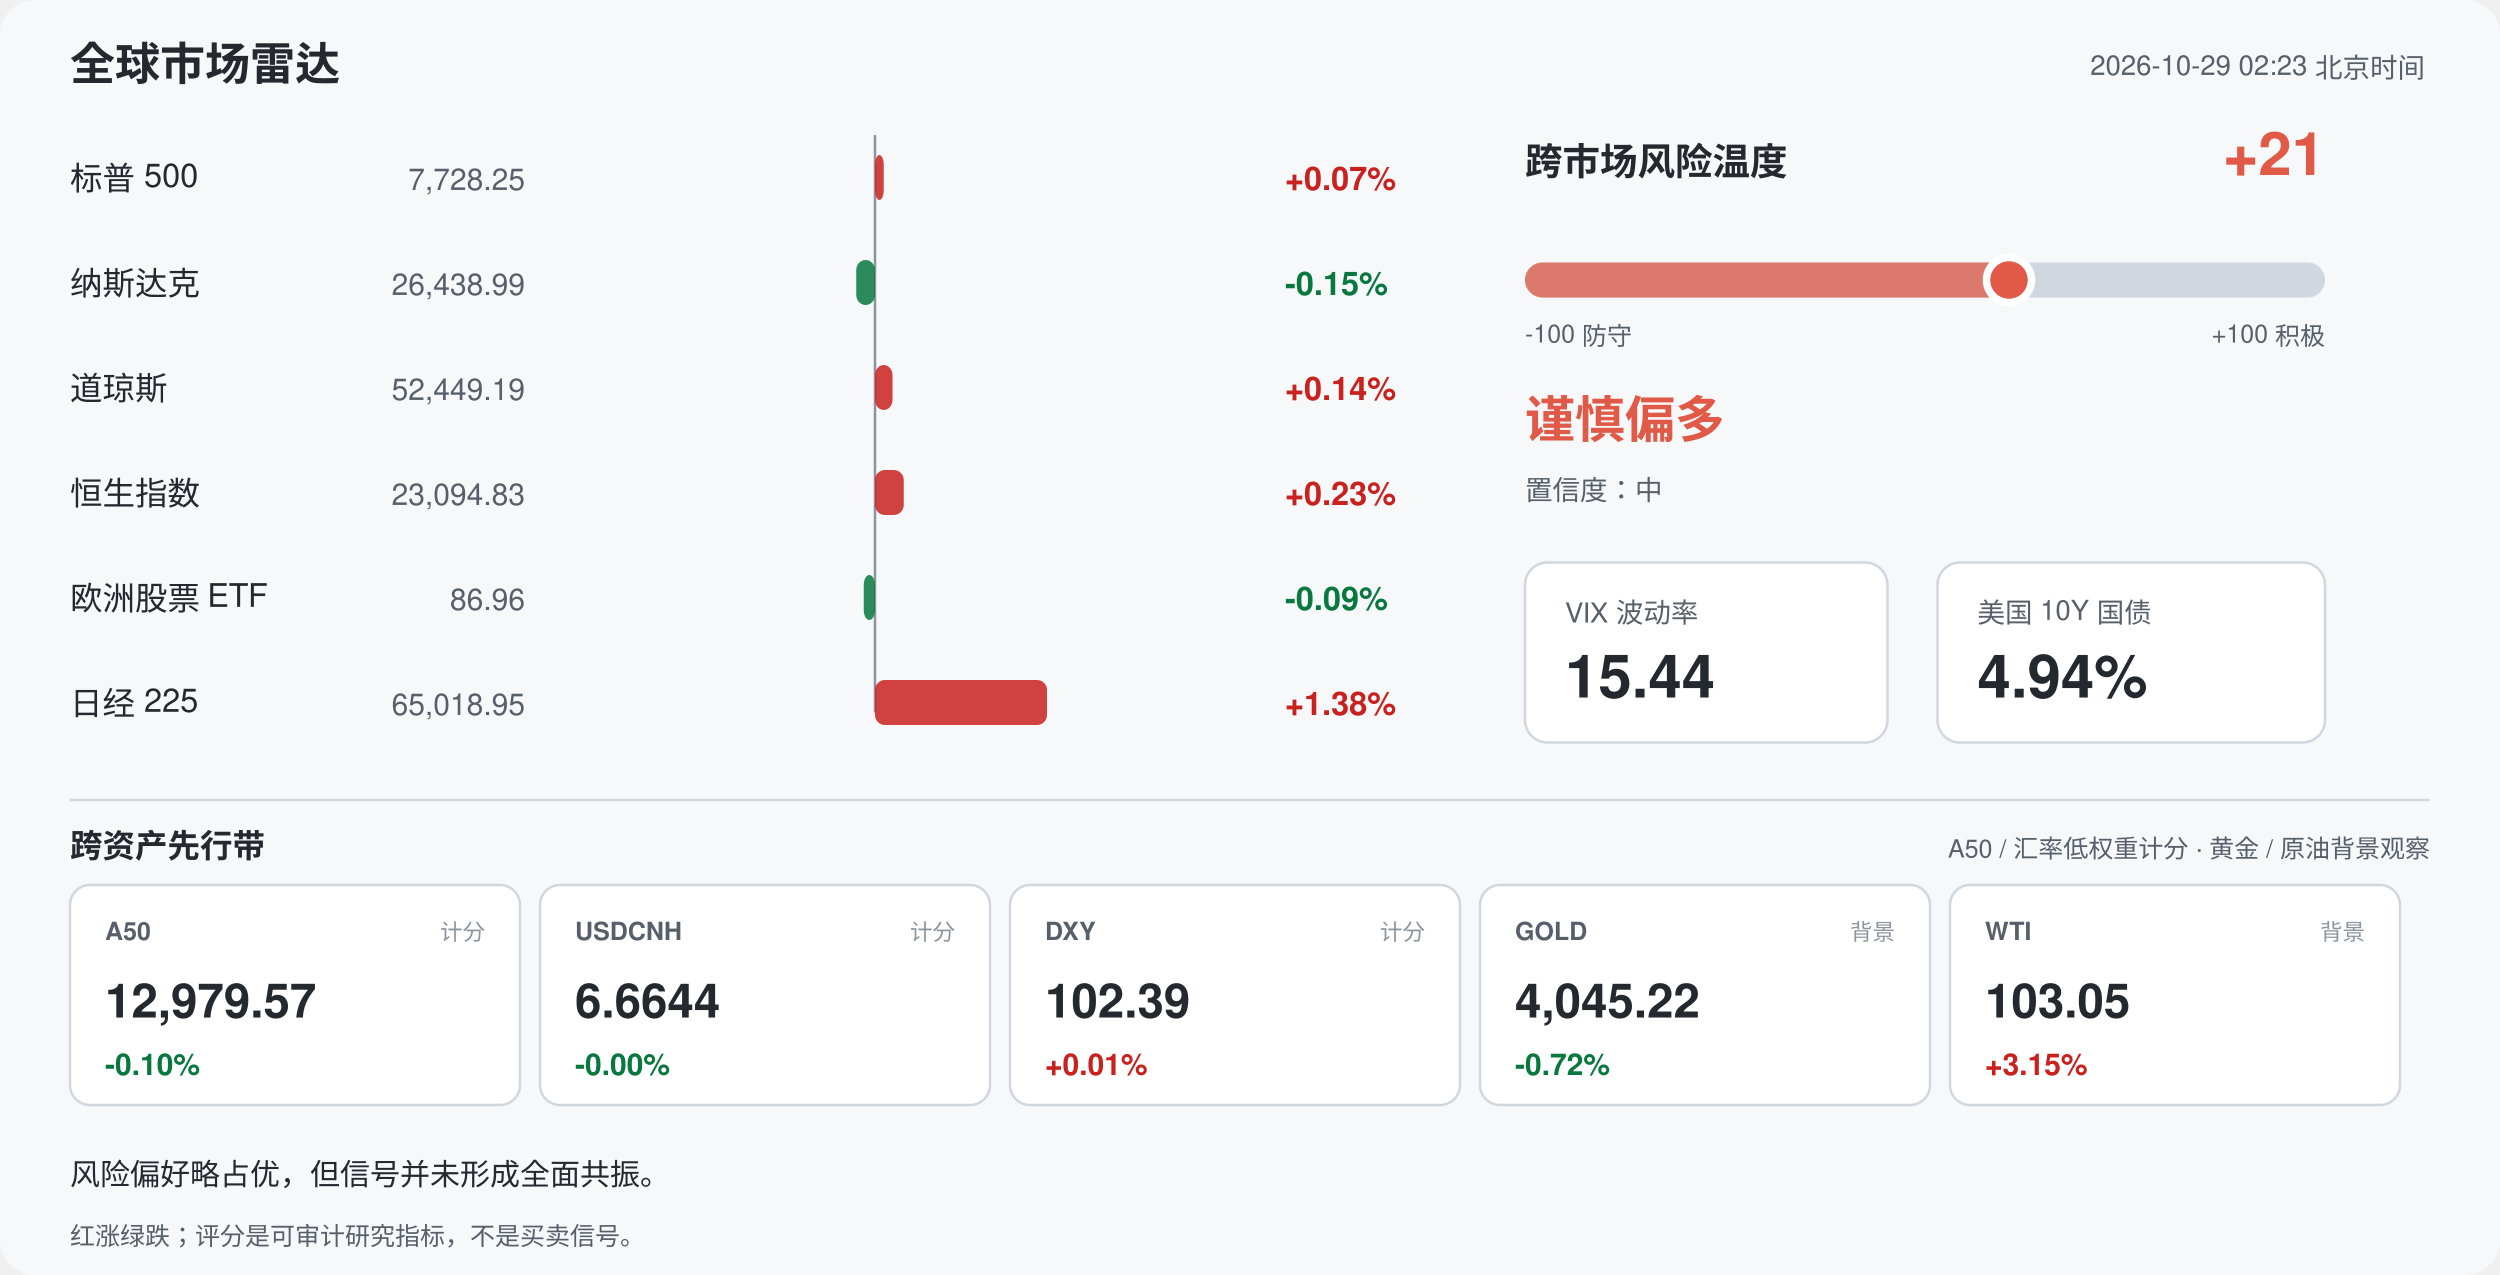
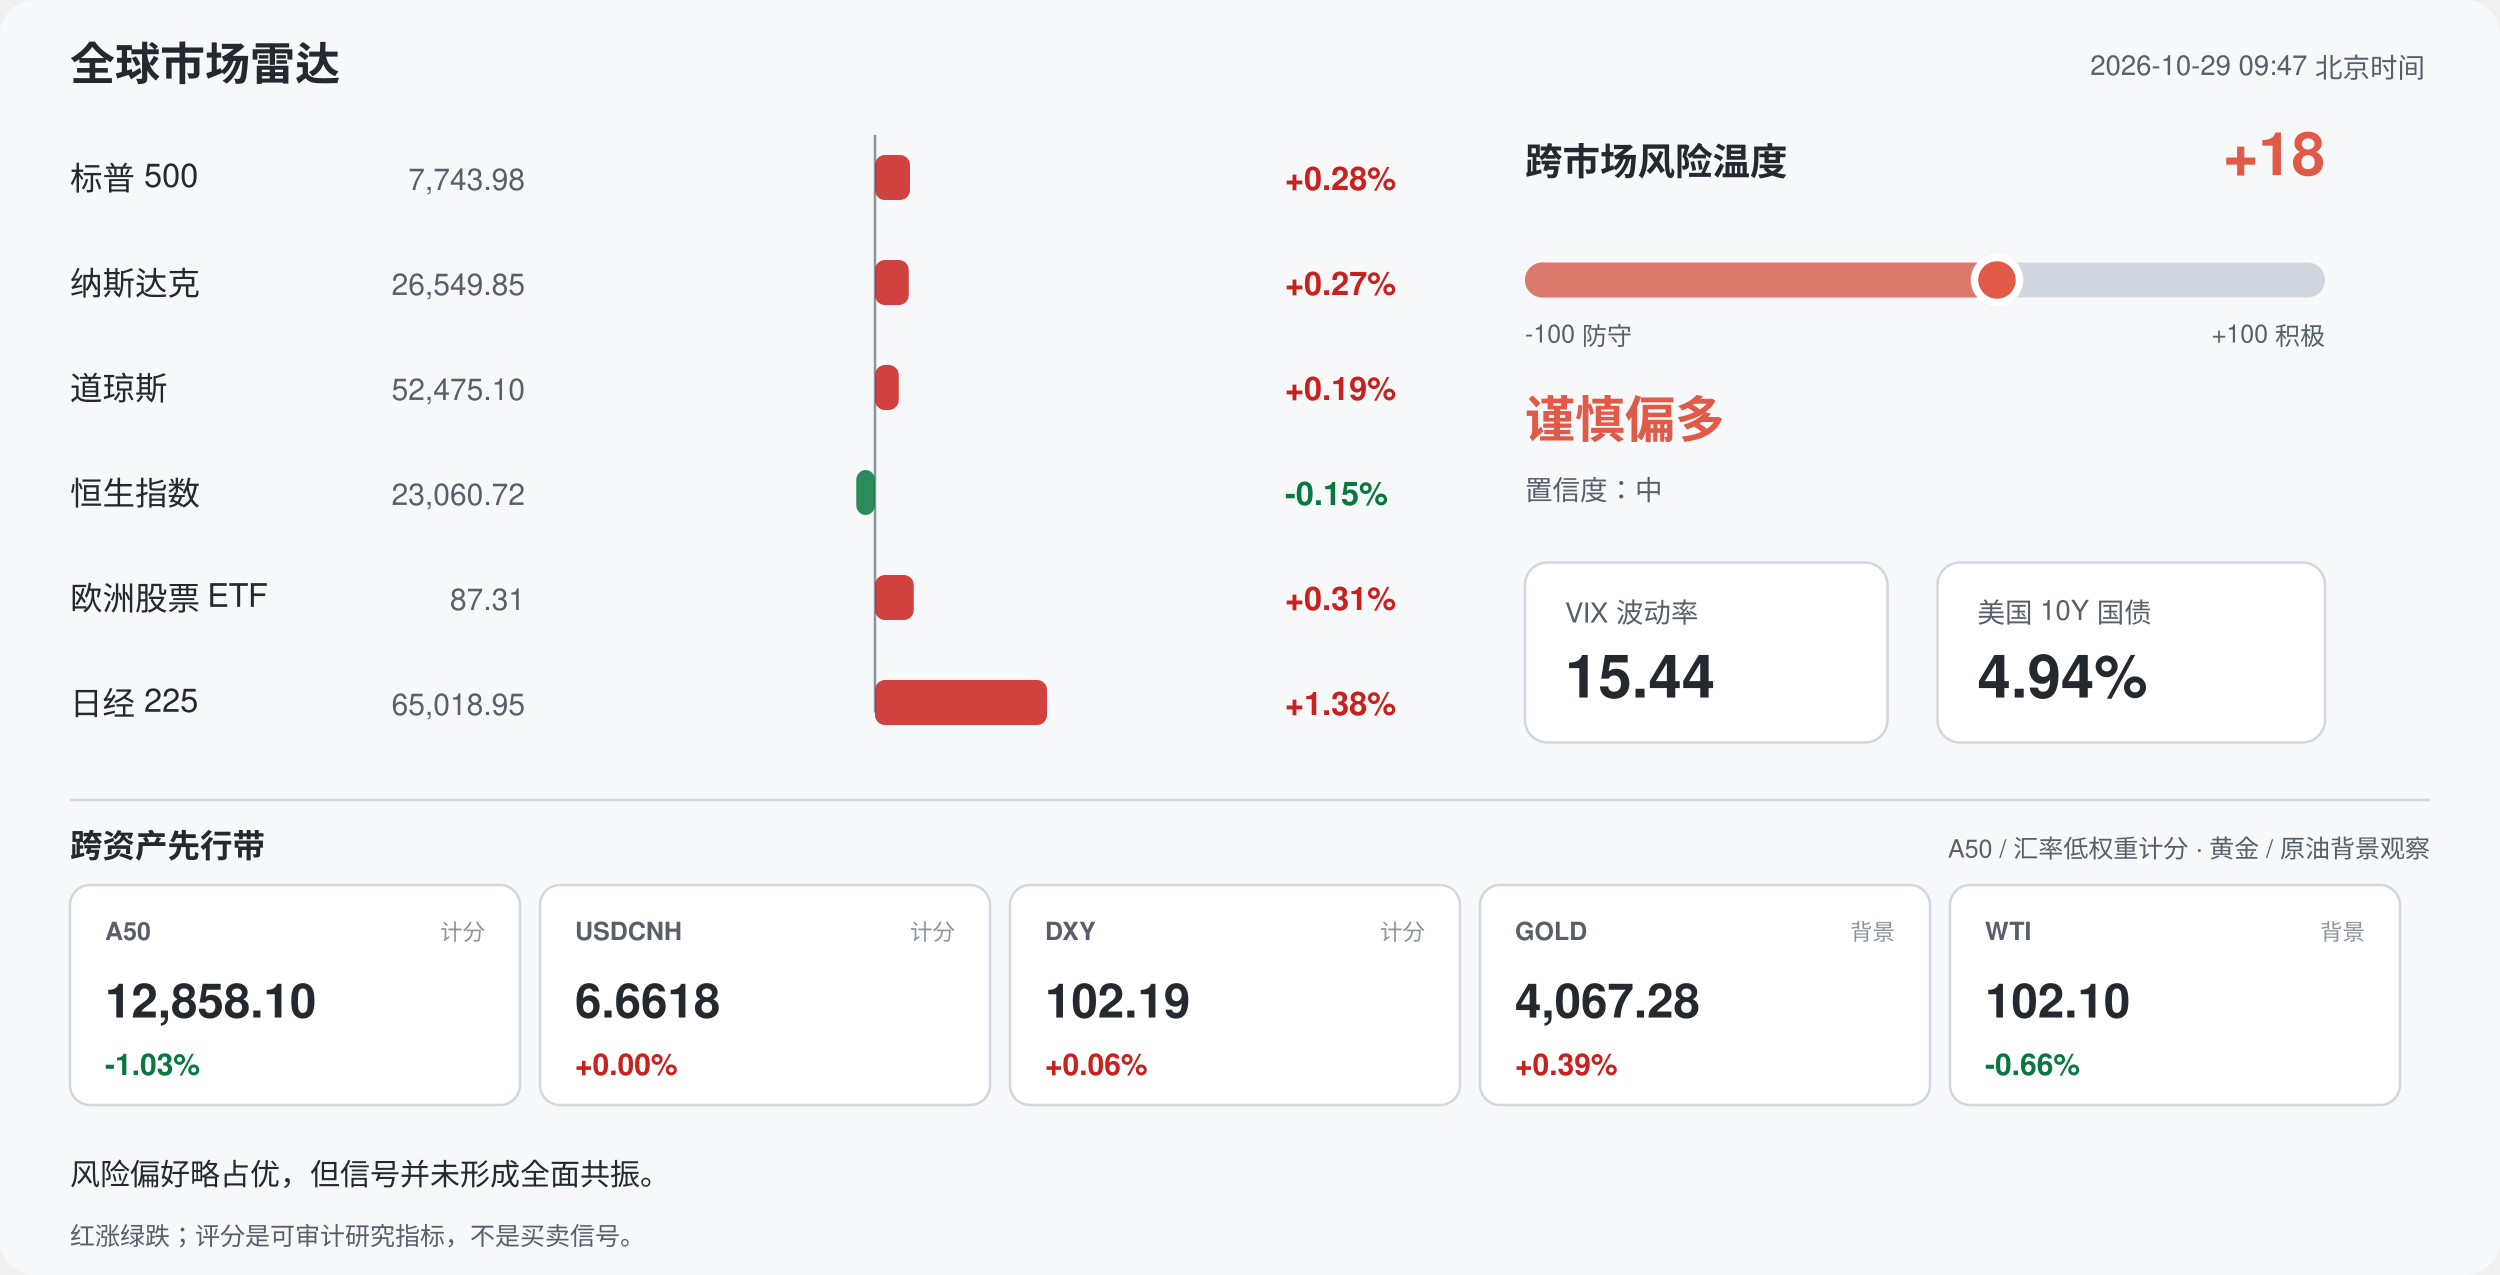
<svg xmlns="http://www.w3.org/2000/svg" width="1000" height="510" viewBox="0 0 1000 510" font-family="-apple-system,Segoe UI,Helvetica,Arial,sans-serif">
  <rect width="1000" height="510" rx="14" fill="#f6f8fa" />
  <text x="28" y="32" font-size="18" font-weight="700" fill="#24292f">全球市场雷达</text>
-   <text x="970" y="30" font-size="11" fill="#57606a" text-anchor="end">2026-10-29 02:23 北京时间</text>
+   <text x="970" y="30" font-size="11" fill="#57606a" text-anchor="end">2026-10-29 09:47 北京时间</text>
  <line x1="350" y1="54" x2="350" y2="285" stroke="#8c959f" stroke-width="1" />
  <text x="28" y="76" font-size="13" fill="#24292f">标普 500</text>
-   <text x="210" y="76" font-size="12" fill="#57606a" text-anchor="end">7,728.25</text>
-   <rect x="350.0" y="62" width="3.5" height="18" rx="4" fill="#c9211e" opacity="0.85" />
-   <text x="514" y="76" font-size="13" font-weight="600" fill="#c9211e">+0.07%</text>
+   <text x="210" y="76" font-size="12" fill="#57606a" text-anchor="end">7,743.98</text>
+   <rect x="350.0" y="62" width="14.0" height="18" rx="4" fill="#c9211e" opacity="0.85" />
+   <text x="514" y="76" font-size="13" font-weight="600" fill="#c9211e">+0.28%</text>
  <text x="28" y="118" font-size="13" fill="#24292f">纳斯达克</text>
-   <text x="210" y="118" font-size="12" fill="#57606a" text-anchor="end">26,438.99</text>
-   <rect x="342.5" y="104" width="7.5" height="18" rx="4" fill="#08783e" opacity="0.85" />
-   <text x="514" y="118" font-size="13" font-weight="600" fill="#08783e">-0.15%</text>
+   <text x="210" y="118" font-size="12" fill="#57606a" text-anchor="end">26,549.85</text>
+   <rect x="350.0" y="104" width="13.5" height="18" rx="4" fill="#c9211e" opacity="0.85" />
+   <text x="514" y="118" font-size="13" font-weight="600" fill="#c9211e">+0.27%</text>
  <text x="28" y="160" font-size="13" fill="#24292f">道琼斯</text>
-   <text x="210" y="160" font-size="12" fill="#57606a" text-anchor="end">52,449.19</text>
-   <rect x="350.0" y="146" width="7.0" height="18" rx="4" fill="#c9211e" opacity="0.85" />
-   <text x="514" y="160" font-size="13" font-weight="600" fill="#c9211e">+0.14%</text>
+   <text x="210" y="160" font-size="12" fill="#57606a" text-anchor="end">52,475.10</text>
+   <rect x="350.0" y="146" width="9.5" height="18" rx="4" fill="#c9211e" opacity="0.85" />
+   <text x="514" y="160" font-size="13" font-weight="600" fill="#c9211e">+0.19%</text>
  <text x="28" y="202" font-size="13" fill="#24292f">恒生指数</text>
-   <text x="210" y="202" font-size="12" fill="#57606a" text-anchor="end">23,094.83</text>
-   <rect x="350.0" y="188" width="11.5" height="18" rx="4" fill="#c9211e" opacity="0.85" />
-   <text x="514" y="202" font-size="13" font-weight="600" fill="#c9211e">+0.23%</text>
+   <text x="210" y="202" font-size="12" fill="#57606a" text-anchor="end">23,060.72</text>
+   <rect x="342.5" y="188" width="7.5" height="18" rx="4" fill="#08783e" opacity="0.85" />
+   <text x="514" y="202" font-size="13" font-weight="600" fill="#08783e">-0.15%</text>
  <text x="28" y="244" font-size="13" fill="#24292f">欧洲股票 ETF</text>
-   <text x="210" y="244" font-size="12" fill="#57606a" text-anchor="end">86.96</text>
-   <rect x="345.5" y="230" width="4.5" height="18" rx="4" fill="#08783e" opacity="0.85" />
-   <text x="514" y="244" font-size="13" font-weight="600" fill="#08783e">-0.09%</text>
+   <text x="210" y="244" font-size="12" fill="#57606a" text-anchor="end">87.31</text>
+   <rect x="350.0" y="230" width="15.5" height="18" rx="4" fill="#c9211e" opacity="0.85" />
+   <text x="514" y="244" font-size="13" font-weight="600" fill="#c9211e">+0.31%</text>
  <text x="28" y="286" font-size="13" fill="#24292f">日经 225</text>
  <text x="210" y="286" font-size="12" fill="#57606a" text-anchor="end">65,018.95</text>
  <rect x="350.0" y="272" width="68.8" height="18" rx="4" fill="#c9211e" opacity="0.85" />
  <text x="514" y="286" font-size="13" font-weight="600" fill="#c9211e">+1.38%</text>
  <text x="610" y="70" font-size="15" font-weight="700" fill="#24292f">跨市场风险温度</text>
-   <text x="930" y="70" font-size="24" font-weight="700" fill="#e05a47" text-anchor="end">+21</text>
+   <text x="930" y="70" font-size="24" font-weight="700" fill="#e05a47" text-anchor="end">+18</text>
  <rect x="610" y="105" width="320" height="14" rx="7" fill="#d0d7de" />
-   <rect x="610" y="105" width="193.6" height="14" rx="7" fill="#e05a47" opacity="0.75" />
-   <circle cx="803.6" cy="112" r="9" fill="#e05a47" stroke="#ffffff" stroke-width="3" />
+   <rect x="610" y="105" width="188.8" height="14" rx="7" fill="#e05a47" opacity="0.75" />
+   <circle cx="798.8" cy="112" r="9" fill="#e05a47" stroke="#ffffff" stroke-width="3" />
  <text x="610" y="137" font-size="10" fill="#57606a">-100 防守</text>
  <text x="930" y="137" font-size="10" fill="#57606a" text-anchor="end">+100 积极</text>
  <text x="610" y="175" font-size="20" font-weight="700" fill="#e05a47">谨慎偏多</text>
  <text x="610" y="200" font-size="11" fill="#57606a">置信度：中</text>
  <rect x="610" y="225" width="145" height="72" rx="9" fill="#ffffff" stroke="#d0d7de" />
  <text x="626" y="249" font-size="11" fill="#57606a">VIX 波动率</text>
  <text x="626" y="279" font-size="24" font-weight="700" fill="#24292f">15.44</text>
  <rect x="775" y="225" width="155" height="72" rx="9" fill="#ffffff" stroke="#d0d7de" />
  <text x="791" y="249" font-size="11" fill="#57606a">美国 10Y 国债</text>
  <text x="791" y="279" font-size="24" font-weight="700" fill="#24292f">4.94%</text>
  <line x1="28" y1="320" x2="972" y2="320" stroke="#d0d7de" />
  <text x="28" y="343" font-size="13" font-weight="700" fill="#24292f">跨资产先行带</text>
  <text x="972" y="343" font-size="10" fill="#57606a" text-anchor="end">A50 / 汇率低权重计分 · 黄金 / 原油背景观察</text>
  <rect x="28" y="354" width="180" height="88" rx="8" fill="#ffffff" stroke="#d0d7de" />
  <text x="42" y="376" font-size="10" font-weight="700" fill="#57606a">A50</text>
  <text x="194" y="376" font-size="9" fill="#8c959f" text-anchor="end">计分</text>
-   <text x="42" y="407" font-size="19" font-weight="700" fill="#24292f">12,979.57</text>
-   <text x="42" y="430" font-size="12" font-weight="700" fill="#08783e">-0.10%</text>
+   <text x="42" y="407" font-size="19" font-weight="700" fill="#24292f">12,858.10</text>
+   <text x="42" y="430" font-size="12" font-weight="700" fill="#08783e">-1.03%</text>
  <rect x="216" y="354" width="180" height="88" rx="8" fill="#ffffff" stroke="#d0d7de" />
  <text x="230" y="376" font-size="10" font-weight="700" fill="#57606a">USDCNH</text>
  <text x="382" y="376" font-size="9" fill="#8c959f" text-anchor="end">计分</text>
-   <text x="230" y="407" font-size="19" font-weight="700" fill="#24292f">6.6644</text>
-   <text x="230" y="430" font-size="12" font-weight="700" fill="#08783e">-0.00%</text>
+   <text x="230" y="407" font-size="19" font-weight="700" fill="#24292f">6.6618</text>
+   <text x="230" y="430" font-size="12" font-weight="700" fill="#c9211e">+0.00%</text>
  <rect x="404" y="354" width="180" height="88" rx="8" fill="#ffffff" stroke="#d0d7de" />
  <text x="418" y="376" font-size="10" font-weight="700" fill="#57606a">DXY</text>
  <text x="570" y="376" font-size="9" fill="#8c959f" text-anchor="end">计分</text>
-   <text x="418" y="407" font-size="19" font-weight="700" fill="#24292f">102.39</text>
-   <text x="418" y="430" font-size="12" font-weight="700" fill="#c9211e">+0.01%</text>
+   <text x="418" y="407" font-size="19" font-weight="700" fill="#24292f">102.19</text>
+   <text x="418" y="430" font-size="12" font-weight="700" fill="#c9211e">+0.06%</text>
  <rect x="592" y="354" width="180" height="88" rx="8" fill="#ffffff" stroke="#d0d7de" />
  <text x="606" y="376" font-size="10" font-weight="700" fill="#57606a">GOLD</text>
  <text x="758" y="376" font-size="9" fill="#8c959f" text-anchor="end">背景</text>
-   <text x="606" y="407" font-size="19" font-weight="700" fill="#24292f">4,045.22</text>
-   <text x="606" y="430" font-size="12" font-weight="700" fill="#08783e">-0.72%</text>
+   <text x="606" y="407" font-size="19" font-weight="700" fill="#24292f">4,067.28</text>
+   <text x="606" y="430" font-size="12" font-weight="700" fill="#c9211e">+0.39%</text>
  <rect x="780" y="354" width="180" height="88" rx="8" fill="#ffffff" stroke="#d0d7de" />
  <text x="794" y="376" font-size="10" font-weight="700" fill="#57606a">WTI</text>
  <text x="946" y="376" font-size="9" fill="#8c959f" text-anchor="end">背景</text>
-   <text x="794" y="407" font-size="19" font-weight="700" fill="#24292f">103.05</text>
-   <text x="794" y="430" font-size="12" font-weight="700" fill="#c9211e">+3.15%</text>
+   <text x="794" y="407" font-size="19" font-weight="700" fill="#24292f">102.10</text>
+   <text x="794" y="430" font-size="12" font-weight="700" fill="#08783e">-0.66%</text>
  <text x="28" y="474" font-size="12" fill="#24292f">风险偏好略占优，但信号并未形成全面共振。</text>
  <text x="28" y="498" font-size="10" fill="#57606a">红涨绿跌；评分是可审计研究指标，不是买卖信号。</text>
</svg>
